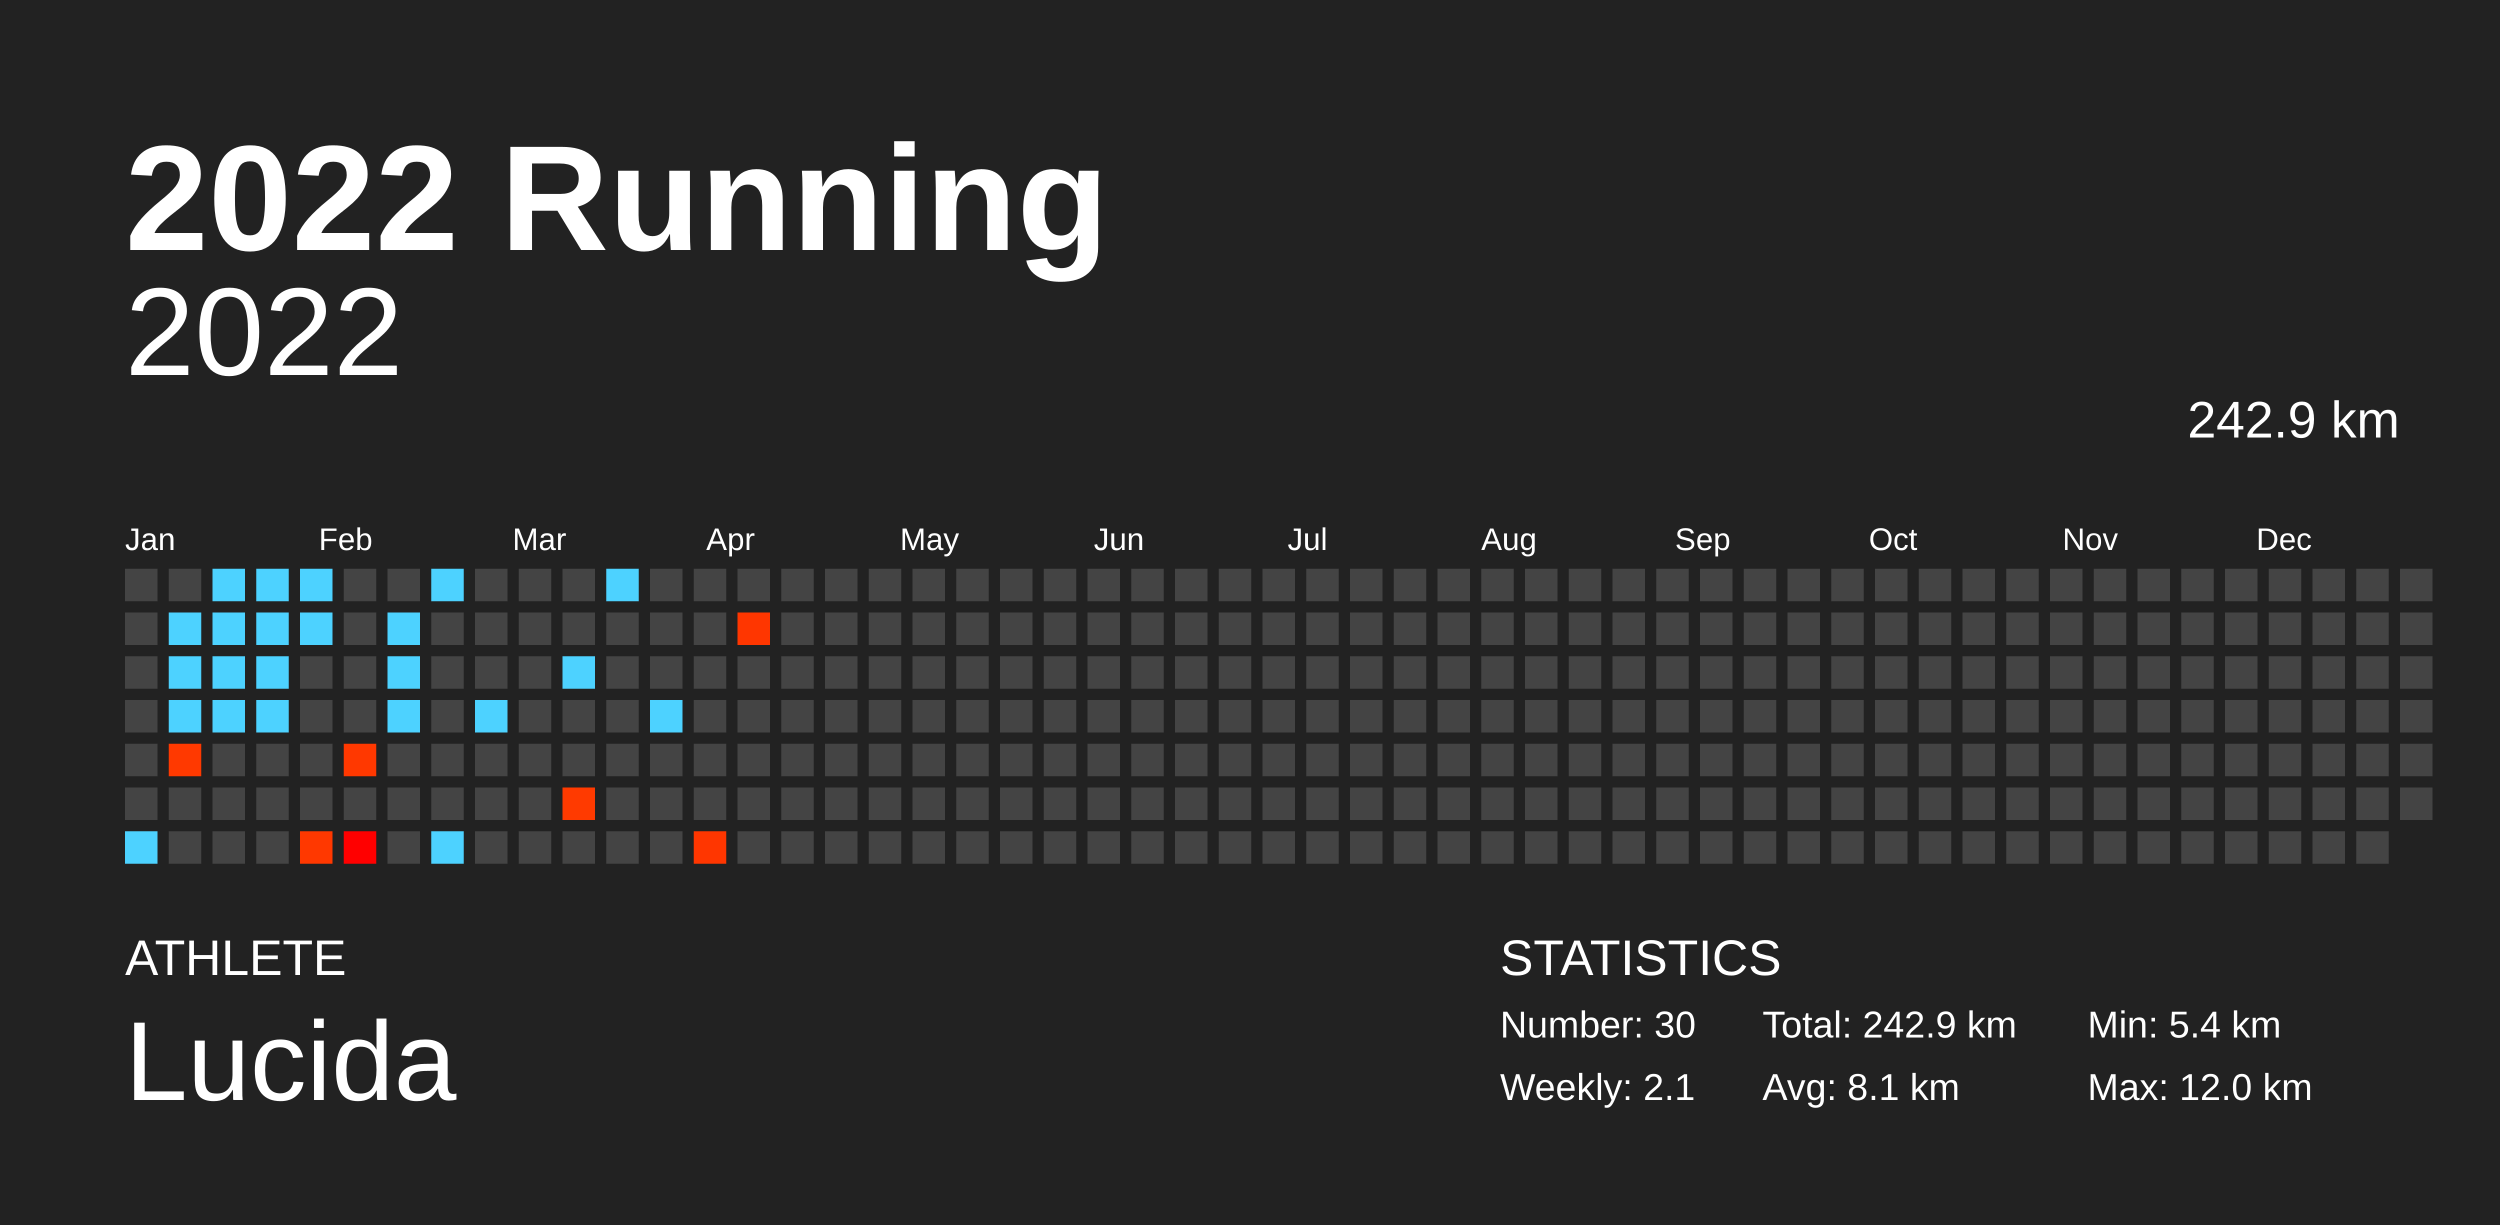
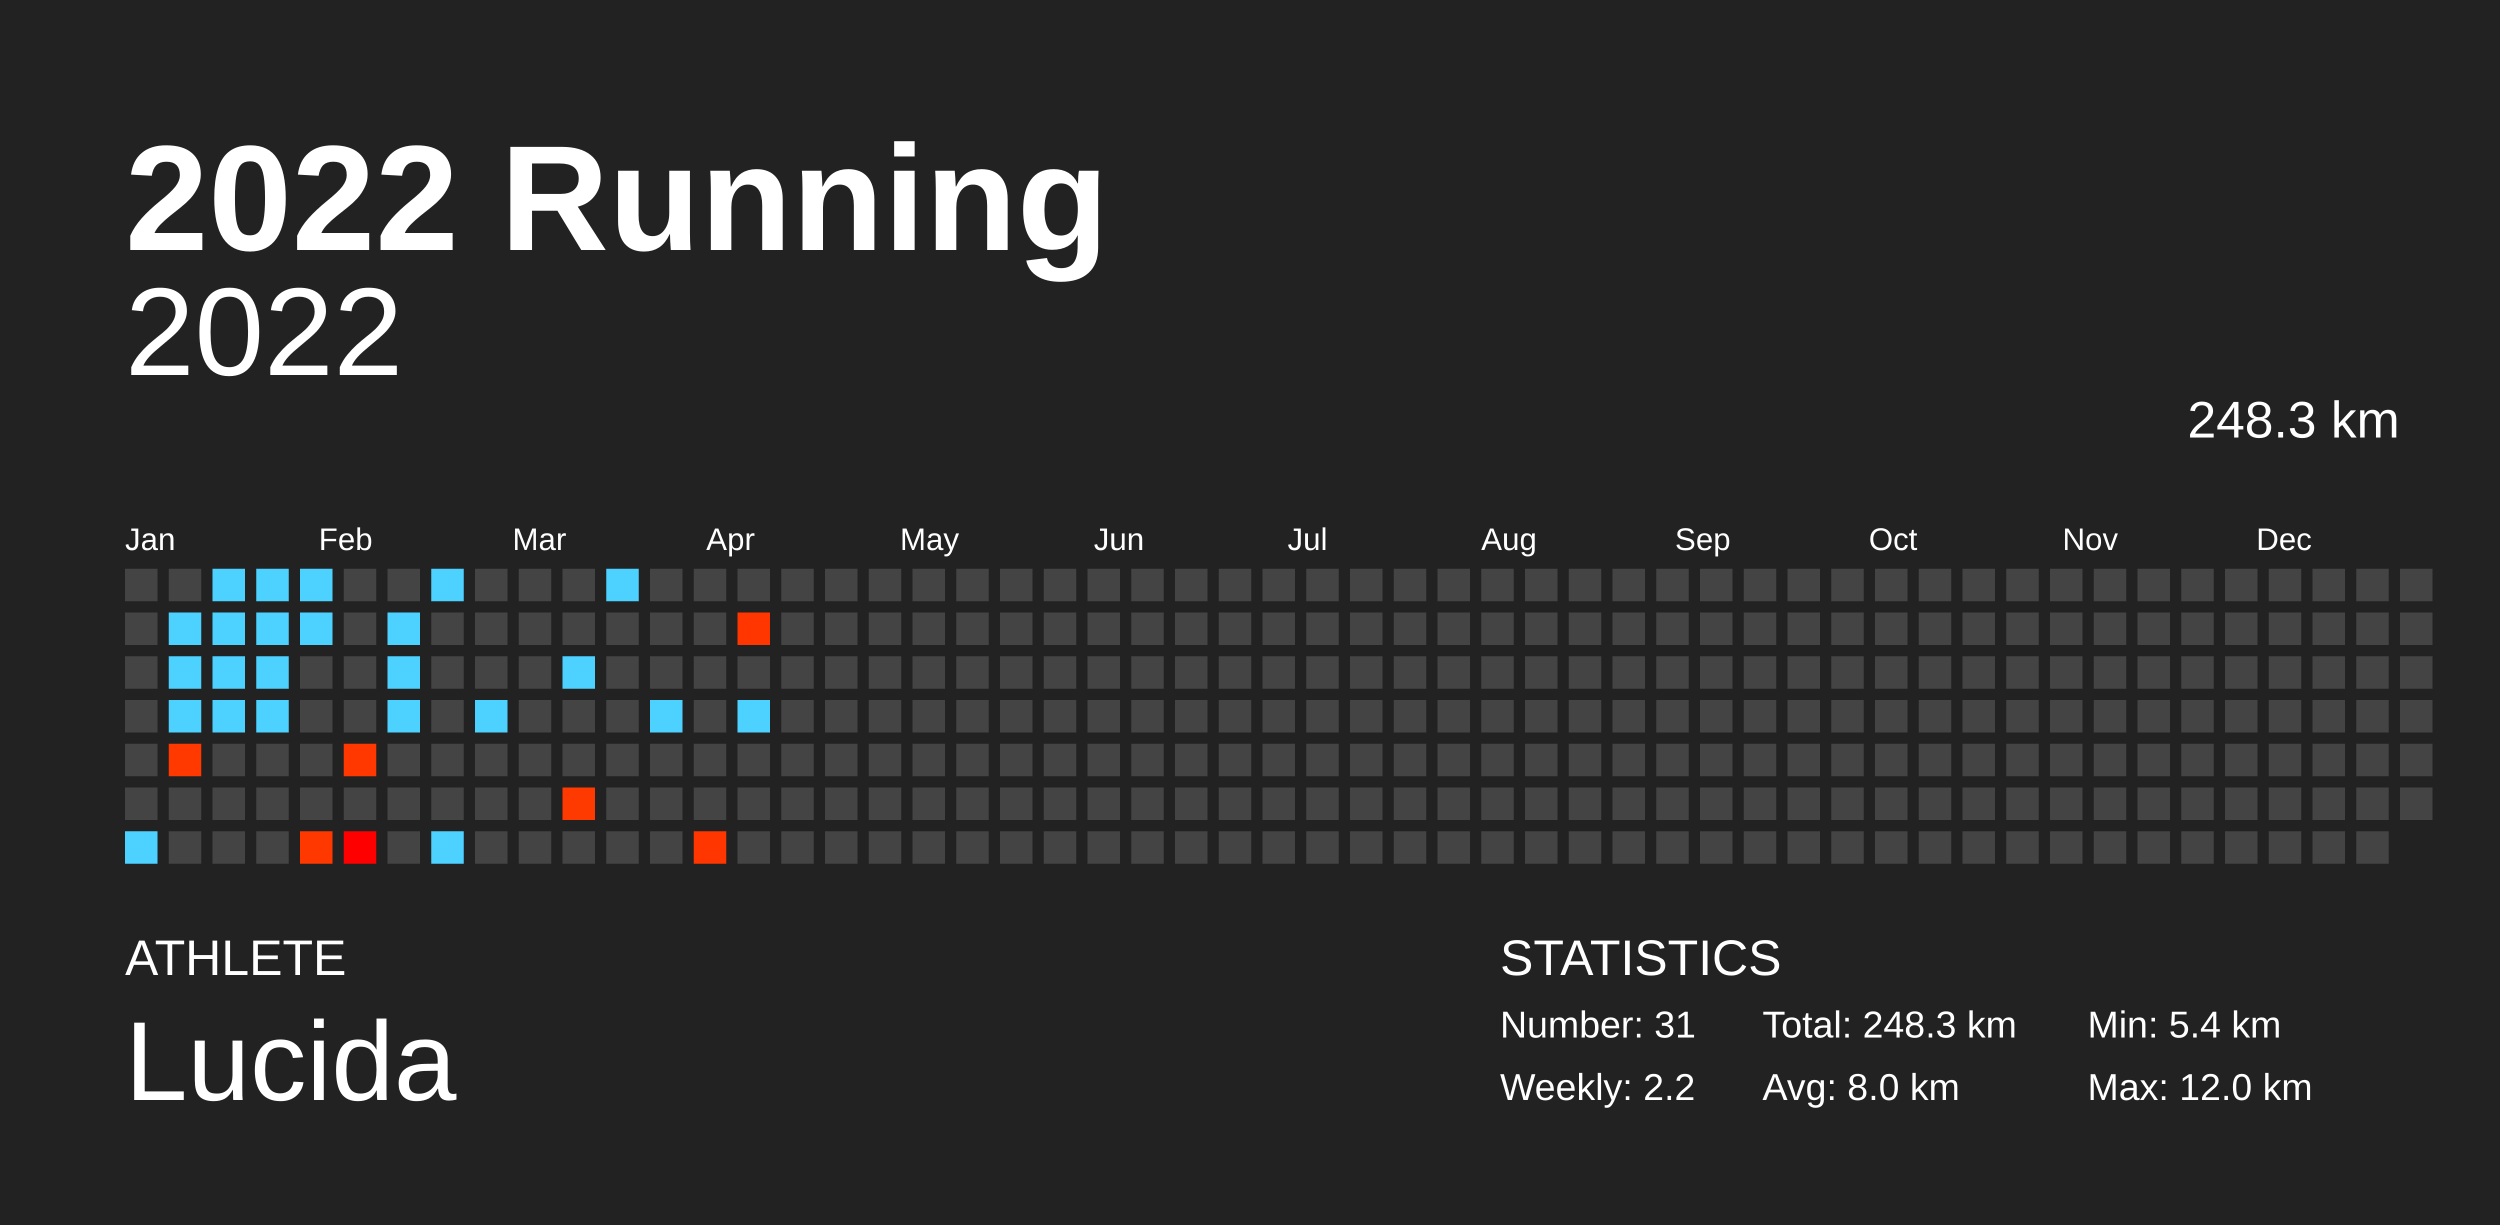
<svg xmlns="http://www.w3.org/2000/svg" baseProfile="full" height="98mm" version="1.1" viewBox="0,0,200,98" width="200mm">
  <defs />
  <rect fill="#222222" height="98" width="200" x="0" y="0" />
  <text fill="#FFFFFF" style="font-size:12px; font-family:Arial; font-weight:bold;" x="10" y="20">2022 Running</text>
  <text fill="#FFFFFF" style="font-size:4px; font-family:Arial" x="10" y="78">ATHLETE</text>
  <text fill="#FFFFFF" style="font-size:9px; font-family:Arial" x="10" y="88">Lucida</text>
  <text fill="#FFFFFF" style="font-size:4px; font-family:Arial" x="120" y="78">STATISTICS</text>
-   <text fill="#FFFFFF" style="font-size:3px; font-family:Arial" x="120" y="83">Number: 30</text>
-   <text fill="#FFFFFF" style="font-size:3px; font-family:Arial" x="120" y="88">Weekly: 2.1</text>
-   <text fill="#FFFFFF" style="font-size:3px; font-family:Arial" x="141" y="83">Total: 242.9 km</text>
-   <text fill="#FFFFFF" style="font-size:3px; font-family:Arial" x="141" y="88">Avg: 8.1 km</text>
+   <text fill="#FFFFFF" style="font-size:3px; font-family:Arial" x="120" y="83">Number: 31</text>
+   <text fill="#FFFFFF" style="font-size:3px; font-family:Arial" x="120" y="88">Weekly: 2.2</text>
+   <text fill="#FFFFFF" style="font-size:3px; font-family:Arial" x="141" y="83">Total: 248.3 km</text>
+   <text fill="#FFFFFF" style="font-size:3px; font-family:Arial" x="141" y="88">Avg: 8.0 km</text>
  <text fill="#FFFFFF" style="font-size:3px; font-family:Arial" x="167" y="83">Min: 5.4 km</text>
  <text fill="#FFFFFF" style="font-size:3px; font-family:Arial" x="167" y="88">Max: 12.0 km</text>
  <text alignment-baseline="hanging" fill="#FFFFFF" style="font-size:10.0px; font-family:Arial;" x="10" y="30">2022</text>
-   <text alignment-baseline="hanging" fill="#FFFFFF" style="font-size:4.125px; font-family:Arial;" x="175" y="35">242.9 km</text>
+   <text alignment-baseline="hanging" fill="#FFFFFF" style="font-size:4.125px; font-family:Arial;" x="175" y="35">248.3 km</text>
  <text fill="#FFFFFF" style="font-size:2.5px; font-family:Arial" x="10.0" y="44">Jan</text>
  <text fill="#FFFFFF" style="font-size:2.5px; font-family:Arial" x="25.5" y="44">Feb</text>
  <text fill="#FFFFFF" style="font-size:2.5px; font-family:Arial" x="41.0" y="44">Mar</text>
  <text fill="#FFFFFF" style="font-size:2.5px; font-family:Arial" x="56.5" y="44">Apr</text>
  <text fill="#FFFFFF" style="font-size:2.5px; font-family:Arial" x="72.0" y="44">May</text>
  <text fill="#FFFFFF" style="font-size:2.5px; font-family:Arial" x="87.5" y="44">Jun</text>
  <text fill="#FFFFFF" style="font-size:2.5px; font-family:Arial" x="103.0" y="44">Jul</text>
  <text fill="#FFFFFF" style="font-size:2.5px; font-family:Arial" x="118.5" y="44">Aug</text>
  <text fill="#FFFFFF" style="font-size:2.5px; font-family:Arial" x="134.0" y="44">Sep</text>
  <text fill="#FFFFFF" style="font-size:2.5px; font-family:Arial" x="149.5" y="44">Oct</text>
  <text fill="#FFFFFF" style="font-size:2.5px; font-family:Arial" x="165.0" y="44">Nov</text>
  <text fill="#FFFFFF" style="font-size:2.5px; font-family:Arial" x="180.5" y="44">Dec</text>
  <rect fill="#444444" height="2.6" width="2.6" x="10.0" y="45.5" />
  <rect fill="#444444" height="2.6" width="2.6" x="10.0" y="49.0" />
  <rect fill="#444444" height="2.6" width="2.6" x="10.0" y="52.5" />
  <rect fill="#444444" height="2.6" width="2.6" x="10.0" y="56.0" />
  <rect fill="#444444" height="2.6" width="2.6" x="10.0" y="59.5" />
  <rect fill="#444444" height="2.6" width="2.6" x="10.0" y="63.0" />
  <rect fill="#4dd2ff" height="2.6" width="2.6" x="10.0" y="66.5" />
  <rect fill="#444444" height="2.6" width="2.6" x="13.5" y="45.5" />
  <rect fill="#4dd2ff" height="2.6" width="2.6" x="13.5" y="49.0" />
  <rect fill="#4dd2ff" height="2.6" width="2.6" x="13.5" y="52.5" />
  <rect fill="#4dd2ff" height="2.6" width="2.6" x="13.5" y="56.0" />
  <rect fill="#ff3900" height="2.6" width="2.6" x="13.5" y="59.5" />
  <rect fill="#444444" height="2.6" width="2.6" x="13.5" y="63.0" />
  <rect fill="#444444" height="2.6" width="2.6" x="13.5" y="66.5" />
  <rect fill="#4dd2ff" height="2.6" width="2.6" x="17.0" y="45.5" />
  <rect fill="#4dd2ff" height="2.6" width="2.6" x="17.0" y="49.0" />
  <rect fill="#4dd2ff" height="2.6" width="2.6" x="17.0" y="52.5" />
  <rect fill="#4dd2ff" height="2.6" width="2.6" x="17.0" y="56.0" />
  <rect fill="#444444" height="2.6" width="2.6" x="17.0" y="59.5" />
  <rect fill="#444444" height="2.6" width="2.6" x="17.0" y="63.0" />
  <rect fill="#444444" height="2.6" width="2.6" x="17.0" y="66.5" />
  <rect fill="#4dd2ff" height="2.6" width="2.6" x="20.5" y="45.5" />
  <rect fill="#4dd2ff" height="2.6" width="2.6" x="20.5" y="49.0" />
  <rect fill="#4dd2ff" height="2.6" width="2.6" x="20.5" y="52.5" />
  <rect fill="#4dd2ff" height="2.6" width="2.6" x="20.5" y="56.0" />
  <rect fill="#444444" height="2.6" width="2.6" x="20.5" y="59.5" />
  <rect fill="#444444" height="2.6" width="2.6" x="20.5" y="63.0" />
  <rect fill="#444444" height="2.6" width="2.6" x="20.5" y="66.5" />
  <rect fill="#4dd2ff" height="2.6" width="2.6" x="24.0" y="45.5" />
  <rect fill="#4dd2ff" height="2.6" width="2.6" x="24.0" y="49.0" />
  <rect fill="#444444" height="2.6" width="2.6" x="24.0" y="52.5" />
  <rect fill="#444444" height="2.6" width="2.6" x="24.0" y="56.0" />
  <rect fill="#444444" height="2.6" width="2.6" x="24.0" y="59.5" />
  <rect fill="#444444" height="2.6" width="2.6" x="24.0" y="63.0" />
  <rect fill="#ff3800" height="2.6" width="2.6" x="24.0" y="66.5" />
  <rect fill="#444444" height="2.6" width="2.6" x="27.5" y="45.5" />
  <rect fill="#444444" height="2.6" width="2.6" x="27.5" y="49.0" />
  <rect fill="#444444" height="2.6" width="2.6" x="27.5" y="52.5" />
  <rect fill="#444444" height="2.6" width="2.6" x="27.5" y="56.0" />
  <rect fill="#ff3800" height="2.6" width="2.6" x="27.5" y="59.5" />
  <rect fill="#444444" height="2.6" width="2.6" x="27.5" y="63.0" />
  <rect fill="#ff0000" height="2.6" width="2.6" x="27.5" y="66.5" />
  <rect fill="#444444" height="2.6" width="2.6" x="31.0" y="45.5" />
  <rect fill="#4dd2ff" height="2.6" width="2.6" x="31.0" y="49.0" />
  <rect fill="#4dd2ff" height="2.6" width="2.6" x="31.0" y="52.5" />
  <rect fill="#4dd2ff" height="2.6" width="2.6" x="31.0" y="56.0" />
  <rect fill="#444444" height="2.6" width="2.6" x="31.0" y="59.5" />
  <rect fill="#444444" height="2.6" width="2.6" x="31.0" y="63.0" />
  <rect fill="#444444" height="2.6" width="2.6" x="31.0" y="66.5" />
  <rect fill="#4dd2ff" height="2.6" width="2.6" x="34.5" y="45.5" />
  <rect fill="#444444" height="2.6" width="2.6" x="34.5" y="49.0" />
  <rect fill="#444444" height="2.6" width="2.6" x="34.5" y="52.5" />
  <rect fill="#444444" height="2.6" width="2.6" x="34.5" y="56.0" />
  <rect fill="#444444" height="2.6" width="2.6" x="34.5" y="59.5" />
  <rect fill="#444444" height="2.6" width="2.6" x="34.5" y="63.0" />
  <rect fill="#4dd2ff" height="2.6" width="2.6" x="34.5" y="66.5" />
  <rect fill="#444444" height="2.6" width="2.6" x="38.0" y="45.5" />
  <rect fill="#444444" height="2.6" width="2.6" x="38.0" y="49.0" />
  <rect fill="#444444" height="2.6" width="2.6" x="38.0" y="52.5" />
  <rect fill="#4dd2ff" height="2.6" width="2.6" x="38.0" y="56.0" />
  <rect fill="#444444" height="2.6" width="2.6" x="38.0" y="59.5" />
  <rect fill="#444444" height="2.6" width="2.6" x="38.0" y="63.0" />
  <rect fill="#444444" height="2.6" width="2.6" x="38.0" y="66.5" />
  <rect fill="#444444" height="2.6" width="2.6" x="41.5" y="45.5" />
  <rect fill="#444444" height="2.6" width="2.6" x="41.5" y="49.0" />
  <rect fill="#444444" height="2.6" width="2.6" x="41.5" y="52.5" />
  <rect fill="#444444" height="2.6" width="2.6" x="41.5" y="56.0" />
  <rect fill="#444444" height="2.6" width="2.6" x="41.5" y="59.5" />
  <rect fill="#444444" height="2.6" width="2.6" x="41.5" y="63.0" />
  <rect fill="#444444" height="2.6" width="2.6" x="41.5" y="66.5" />
  <rect fill="#444444" height="2.6" width="2.6" x="45.0" y="45.5" />
  <rect fill="#444444" height="2.6" width="2.6" x="45.0" y="49.0" />
  <rect fill="#4dd2ff" height="2.6" width="2.6" x="45.0" y="52.5" />
  <rect fill="#444444" height="2.6" width="2.6" x="45.0" y="56.0" />
  <rect fill="#444444" height="2.6" width="2.6" x="45.0" y="59.5" />
  <rect fill="#ff3a00" height="2.6" width="2.6" x="45.0" y="63.0" />
  <rect fill="#444444" height="2.6" width="2.6" x="45.0" y="66.5" />
  <rect fill="#4dd2ff" height="2.6" width="2.6" x="48.5" y="45.5" />
  <rect fill="#444444" height="2.6" width="2.6" x="48.5" y="49.0" />
  <rect fill="#444444" height="2.6" width="2.6" x="48.5" y="52.5" />
  <rect fill="#444444" height="2.6" width="2.6" x="48.5" y="56.0" />
  <rect fill="#444444" height="2.6" width="2.6" x="48.5" y="59.5" />
  <rect fill="#444444" height="2.6" width="2.6" x="48.5" y="63.0" />
  <rect fill="#444444" height="2.6" width="2.6" x="48.5" y="66.5" />
  <rect fill="#444444" height="2.6" width="2.6" x="52.0" y="45.5" />
  <rect fill="#444444" height="2.6" width="2.6" x="52.0" y="49.0" />
  <rect fill="#444444" height="2.6" width="2.6" x="52.0" y="52.5" />
  <rect fill="#4dd2ff" height="2.6" width="2.6" x="52.0" y="56.0" />
  <rect fill="#444444" height="2.6" width="2.6" x="52.0" y="59.5" />
  <rect fill="#444444" height="2.6" width="2.6" x="52.0" y="63.0" />
  <rect fill="#444444" height="2.6" width="2.6" x="52.0" y="66.5" />
  <rect fill="#444444" height="2.6" width="2.6" x="55.5" y="45.5" />
  <rect fill="#444444" height="2.6" width="2.6" x="55.5" y="49.0" />
  <rect fill="#444444" height="2.6" width="2.6" x="55.5" y="52.5" />
  <rect fill="#444444" height="2.6" width="2.6" x="55.5" y="56.0" />
  <rect fill="#444444" height="2.6" width="2.6" x="55.5" y="59.5" />
  <rect fill="#444444" height="2.6" width="2.6" x="55.5" y="63.0" />
  <rect fill="#ff3600" height="2.6" width="2.6" x="55.5" y="66.5" />
  <rect fill="#444444" height="2.6" width="2.6" x="59.0" y="45.5" />
  <rect fill="#ff3600" height="2.6" width="2.6" x="59.0" y="49.0" />
  <rect fill="#444444" height="2.6" width="2.6" x="59.0" y="52.5" />
-   <rect fill="#444444" height="2.6" width="2.6" x="59.0" y="56.0" />
+   <rect fill="#4dd2ff" height="2.6" width="2.6" x="59.0" y="56.0" />
  <rect fill="#444444" height="2.6" width="2.6" x="59.0" y="59.5" />
  <rect fill="#444444" height="2.6" width="2.6" x="59.0" y="63.0" />
  <rect fill="#444444" height="2.6" width="2.6" x="59.0" y="66.5" />
  <rect fill="#444444" height="2.6" width="2.6" x="62.5" y="45.5" />
  <rect fill="#444444" height="2.6" width="2.6" x="62.5" y="49.0" />
  <rect fill="#444444" height="2.6" width="2.6" x="62.5" y="52.5" />
  <rect fill="#444444" height="2.6" width="2.6" x="62.5" y="56.0" />
  <rect fill="#444444" height="2.6" width="2.6" x="62.5" y="59.5" />
  <rect fill="#444444" height="2.6" width="2.6" x="62.5" y="63.0" />
  <rect fill="#444444" height="2.6" width="2.6" x="62.5" y="66.5" />
  <rect fill="#444444" height="2.6" width="2.6" x="66.0" y="45.5" />
  <rect fill="#444444" height="2.6" width="2.6" x="66.0" y="49.0" />
  <rect fill="#444444" height="2.6" width="2.6" x="66.0" y="52.5" />
  <rect fill="#444444" height="2.6" width="2.6" x="66.0" y="56.0" />
  <rect fill="#444444" height="2.6" width="2.6" x="66.0" y="59.5" />
  <rect fill="#444444" height="2.6" width="2.6" x="66.0" y="63.0" />
  <rect fill="#444444" height="2.6" width="2.6" x="66.0" y="66.5" />
  <rect fill="#444444" height="2.6" width="2.6" x="69.5" y="45.5" />
  <rect fill="#444444" height="2.6" width="2.6" x="69.5" y="49.0" />
  <rect fill="#444444" height="2.6" width="2.6" x="69.5" y="52.5" />
  <rect fill="#444444" height="2.6" width="2.6" x="69.5" y="56.0" />
  <rect fill="#444444" height="2.6" width="2.6" x="69.5" y="59.5" />
  <rect fill="#444444" height="2.6" width="2.6" x="69.5" y="63.0" />
  <rect fill="#444444" height="2.6" width="2.6" x="69.5" y="66.5" />
  <rect fill="#444444" height="2.6" width="2.6" x="73.0" y="45.5" />
  <rect fill="#444444" height="2.6" width="2.6" x="73.0" y="49.0" />
  <rect fill="#444444" height="2.6" width="2.6" x="73.0" y="52.5" />
  <rect fill="#444444" height="2.6" width="2.6" x="73.0" y="56.0" />
  <rect fill="#444444" height="2.6" width="2.6" x="73.0" y="59.5" />
  <rect fill="#444444" height="2.6" width="2.6" x="73.0" y="63.0" />
  <rect fill="#444444" height="2.6" width="2.6" x="73.0" y="66.5" />
  <rect fill="#444444" height="2.6" width="2.6" x="76.5" y="45.5" />
  <rect fill="#444444" height="2.6" width="2.6" x="76.5" y="49.0" />
  <rect fill="#444444" height="2.6" width="2.6" x="76.5" y="52.5" />
  <rect fill="#444444" height="2.6" width="2.6" x="76.5" y="56.0" />
  <rect fill="#444444" height="2.6" width="2.6" x="76.5" y="59.5" />
  <rect fill="#444444" height="2.6" width="2.6" x="76.5" y="63.0" />
  <rect fill="#444444" height="2.6" width="2.6" x="76.5" y="66.5" />
  <rect fill="#444444" height="2.6" width="2.6" x="80.0" y="45.5" />
  <rect fill="#444444" height="2.6" width="2.6" x="80.0" y="49.0" />
  <rect fill="#444444" height="2.6" width="2.6" x="80.0" y="52.5" />
  <rect fill="#444444" height="2.6" width="2.6" x="80.0" y="56.0" />
  <rect fill="#444444" height="2.6" width="2.6" x="80.0" y="59.5" />
  <rect fill="#444444" height="2.6" width="2.6" x="80.0" y="63.0" />
  <rect fill="#444444" height="2.6" width="2.6" x="80.0" y="66.5" />
  <rect fill="#444444" height="2.6" width="2.6" x="83.5" y="45.5" />
  <rect fill="#444444" height="2.6" width="2.6" x="83.5" y="49.0" />
  <rect fill="#444444" height="2.6" width="2.6" x="83.5" y="52.5" />
  <rect fill="#444444" height="2.6" width="2.6" x="83.5" y="56.0" />
  <rect fill="#444444" height="2.6" width="2.6" x="83.5" y="59.5" />
  <rect fill="#444444" height="2.6" width="2.6" x="83.5" y="63.0" />
  <rect fill="#444444" height="2.6" width="2.6" x="83.5" y="66.5" />
  <rect fill="#444444" height="2.6" width="2.6" x="87.0" y="45.5" />
  <rect fill="#444444" height="2.6" width="2.6" x="87.0" y="49.0" />
  <rect fill="#444444" height="2.6" width="2.6" x="87.0" y="52.5" />
  <rect fill="#444444" height="2.6" width="2.6" x="87.0" y="56.0" />
  <rect fill="#444444" height="2.6" width="2.6" x="87.0" y="59.5" />
  <rect fill="#444444" height="2.6" width="2.6" x="87.0" y="63.0" />
  <rect fill="#444444" height="2.6" width="2.6" x="87.0" y="66.5" />
  <rect fill="#444444" height="2.6" width="2.6" x="90.5" y="45.5" />
  <rect fill="#444444" height="2.6" width="2.6" x="90.5" y="49.0" />
  <rect fill="#444444" height="2.6" width="2.6" x="90.5" y="52.5" />
  <rect fill="#444444" height="2.6" width="2.6" x="90.5" y="56.0" />
  <rect fill="#444444" height="2.6" width="2.6" x="90.5" y="59.5" />
  <rect fill="#444444" height="2.6" width="2.6" x="90.5" y="63.0" />
  <rect fill="#444444" height="2.6" width="2.6" x="90.5" y="66.5" />
  <rect fill="#444444" height="2.6" width="2.6" x="94.0" y="45.5" />
  <rect fill="#444444" height="2.6" width="2.6" x="94.0" y="49.0" />
  <rect fill="#444444" height="2.6" width="2.6" x="94.0" y="52.5" />
  <rect fill="#444444" height="2.6" width="2.6" x="94.0" y="56.0" />
  <rect fill="#444444" height="2.6" width="2.6" x="94.0" y="59.5" />
  <rect fill="#444444" height="2.6" width="2.6" x="94.0" y="63.0" />
  <rect fill="#444444" height="2.6" width="2.6" x="94.0" y="66.5" />
  <rect fill="#444444" height="2.6" width="2.6" x="97.5" y="45.5" />
  <rect fill="#444444" height="2.6" width="2.6" x="97.5" y="49.0" />
  <rect fill="#444444" height="2.6" width="2.6" x="97.5" y="52.5" />
  <rect fill="#444444" height="2.6" width="2.6" x="97.5" y="56.0" />
  <rect fill="#444444" height="2.6" width="2.6" x="97.5" y="59.5" />
  <rect fill="#444444" height="2.6" width="2.6" x="97.5" y="63.0" />
  <rect fill="#444444" height="2.6" width="2.6" x="97.5" y="66.5" />
  <rect fill="#444444" height="2.6" width="2.6" x="101.0" y="45.5" />
  <rect fill="#444444" height="2.6" width="2.6" x="101.0" y="49.0" />
  <rect fill="#444444" height="2.6" width="2.6" x="101.0" y="52.5" />
  <rect fill="#444444" height="2.6" width="2.6" x="101.0" y="56.0" />
  <rect fill="#444444" height="2.6" width="2.6" x="101.0" y="59.5" />
  <rect fill="#444444" height="2.6" width="2.6" x="101.0" y="63.0" />
  <rect fill="#444444" height="2.6" width="2.6" x="101.0" y="66.5" />
  <rect fill="#444444" height="2.6" width="2.6" x="104.5" y="45.5" />
  <rect fill="#444444" height="2.6" width="2.6" x="104.5" y="49.0" />
  <rect fill="#444444" height="2.6" width="2.6" x="104.5" y="52.5" />
  <rect fill="#444444" height="2.6" width="2.6" x="104.5" y="56.0" />
  <rect fill="#444444" height="2.6" width="2.6" x="104.5" y="59.5" />
  <rect fill="#444444" height="2.6" width="2.6" x="104.5" y="63.0" />
  <rect fill="#444444" height="2.6" width="2.6" x="104.5" y="66.5" />
  <rect fill="#444444" height="2.6" width="2.6" x="108.0" y="45.5" />
  <rect fill="#444444" height="2.6" width="2.6" x="108.0" y="49.0" />
  <rect fill="#444444" height="2.6" width="2.6" x="108.0" y="52.5" />
  <rect fill="#444444" height="2.6" width="2.6" x="108.0" y="56.0" />
  <rect fill="#444444" height="2.6" width="2.6" x="108.0" y="59.5" />
  <rect fill="#444444" height="2.6" width="2.6" x="108.0" y="63.0" />
  <rect fill="#444444" height="2.6" width="2.6" x="108.0" y="66.5" />
  <rect fill="#444444" height="2.6" width="2.6" x="111.5" y="45.5" />
  <rect fill="#444444" height="2.6" width="2.6" x="111.5" y="49.0" />
  <rect fill="#444444" height="2.6" width="2.6" x="111.5" y="52.5" />
  <rect fill="#444444" height="2.6" width="2.6" x="111.5" y="56.0" />
  <rect fill="#444444" height="2.6" width="2.6" x="111.5" y="59.5" />
  <rect fill="#444444" height="2.6" width="2.6" x="111.5" y="63.0" />
  <rect fill="#444444" height="2.6" width="2.6" x="111.5" y="66.5" />
  <rect fill="#444444" height="2.6" width="2.6" x="115.0" y="45.5" />
  <rect fill="#444444" height="2.6" width="2.6" x="115.0" y="49.0" />
  <rect fill="#444444" height="2.6" width="2.6" x="115.0" y="52.5" />
  <rect fill="#444444" height="2.6" width="2.6" x="115.0" y="56.0" />
  <rect fill="#444444" height="2.6" width="2.6" x="115.0" y="59.5" />
  <rect fill="#444444" height="2.6" width="2.6" x="115.0" y="63.0" />
  <rect fill="#444444" height="2.6" width="2.6" x="115.0" y="66.5" />
  <rect fill="#444444" height="2.6" width="2.6" x="118.5" y="45.5" />
  <rect fill="#444444" height="2.6" width="2.6" x="118.5" y="49.0" />
  <rect fill="#444444" height="2.6" width="2.6" x="118.5" y="52.5" />
  <rect fill="#444444" height="2.6" width="2.6" x="118.5" y="56.0" />
  <rect fill="#444444" height="2.6" width="2.6" x="118.5" y="59.5" />
  <rect fill="#444444" height="2.6" width="2.6" x="118.5" y="63.0" />
  <rect fill="#444444" height="2.6" width="2.6" x="118.5" y="66.5" />
  <rect fill="#444444" height="2.6" width="2.6" x="122.0" y="45.5" />
  <rect fill="#444444" height="2.6" width="2.6" x="122.0" y="49.0" />
  <rect fill="#444444" height="2.6" width="2.6" x="122.0" y="52.5" />
  <rect fill="#444444" height="2.6" width="2.6" x="122.0" y="56.0" />
  <rect fill="#444444" height="2.6" width="2.6" x="122.0" y="59.5" />
  <rect fill="#444444" height="2.6" width="2.6" x="122.0" y="63.0" />
  <rect fill="#444444" height="2.6" width="2.6" x="122.0" y="66.5" />
  <rect fill="#444444" height="2.6" width="2.6" x="125.5" y="45.5" />
  <rect fill="#444444" height="2.6" width="2.6" x="125.5" y="49.0" />
  <rect fill="#444444" height="2.6" width="2.6" x="125.5" y="52.5" />
  <rect fill="#444444" height="2.6" width="2.6" x="125.5" y="56.0" />
  <rect fill="#444444" height="2.6" width="2.6" x="125.5" y="59.5" />
  <rect fill="#444444" height="2.6" width="2.6" x="125.5" y="63.0" />
  <rect fill="#444444" height="2.6" width="2.6" x="125.5" y="66.5" />
  <rect fill="#444444" height="2.6" width="2.6" x="129.0" y="45.5" />
  <rect fill="#444444" height="2.6" width="2.6" x="129.0" y="49.0" />
  <rect fill="#444444" height="2.6" width="2.6" x="129.0" y="52.5" />
  <rect fill="#444444" height="2.6" width="2.6" x="129.0" y="56.0" />
  <rect fill="#444444" height="2.6" width="2.6" x="129.0" y="59.5" />
  <rect fill="#444444" height="2.6" width="2.6" x="129.0" y="63.0" />
  <rect fill="#444444" height="2.6" width="2.6" x="129.0" y="66.5" />
  <rect fill="#444444" height="2.6" width="2.6" x="132.5" y="45.5" />
  <rect fill="#444444" height="2.6" width="2.6" x="132.5" y="49.0" />
  <rect fill="#444444" height="2.6" width="2.6" x="132.5" y="52.5" />
  <rect fill="#444444" height="2.6" width="2.6" x="132.5" y="56.0" />
  <rect fill="#444444" height="2.6" width="2.6" x="132.5" y="59.5" />
  <rect fill="#444444" height="2.6" width="2.6" x="132.5" y="63.0" />
  <rect fill="#444444" height="2.6" width="2.6" x="132.5" y="66.5" />
  <rect fill="#444444" height="2.6" width="2.6" x="136.0" y="45.5" />
  <rect fill="#444444" height="2.6" width="2.6" x="136.0" y="49.0" />
  <rect fill="#444444" height="2.6" width="2.6" x="136.0" y="52.5" />
  <rect fill="#444444" height="2.6" width="2.6" x="136.0" y="56.0" />
  <rect fill="#444444" height="2.6" width="2.6" x="136.0" y="59.5" />
  <rect fill="#444444" height="2.6" width="2.6" x="136.0" y="63.0" />
  <rect fill="#444444" height="2.6" width="2.6" x="136.0" y="66.5" />
  <rect fill="#444444" height="2.6" width="2.6" x="139.5" y="45.5" />
  <rect fill="#444444" height="2.6" width="2.6" x="139.5" y="49.0" />
  <rect fill="#444444" height="2.6" width="2.6" x="139.5" y="52.5" />
  <rect fill="#444444" height="2.6" width="2.6" x="139.5" y="56.0" />
  <rect fill="#444444" height="2.6" width="2.6" x="139.5" y="59.5" />
  <rect fill="#444444" height="2.6" width="2.6" x="139.5" y="63.0" />
  <rect fill="#444444" height="2.6" width="2.6" x="139.5" y="66.5" />
  <rect fill="#444444" height="2.6" width="2.6" x="143.0" y="45.5" />
  <rect fill="#444444" height="2.6" width="2.6" x="143.0" y="49.0" />
  <rect fill="#444444" height="2.6" width="2.6" x="143.0" y="52.5" />
  <rect fill="#444444" height="2.6" width="2.6" x="143.0" y="56.0" />
  <rect fill="#444444" height="2.6" width="2.6" x="143.0" y="59.5" />
  <rect fill="#444444" height="2.6" width="2.6" x="143.0" y="63.0" />
  <rect fill="#444444" height="2.6" width="2.6" x="143.0" y="66.5" />
  <rect fill="#444444" height="2.6" width="2.6" x="146.5" y="45.5" />
  <rect fill="#444444" height="2.6" width="2.6" x="146.5" y="49.0" />
  <rect fill="#444444" height="2.6" width="2.6" x="146.5" y="52.5" />
  <rect fill="#444444" height="2.6" width="2.6" x="146.5" y="56.0" />
  <rect fill="#444444" height="2.6" width="2.6" x="146.5" y="59.5" />
  <rect fill="#444444" height="2.6" width="2.6" x="146.5" y="63.0" />
  <rect fill="#444444" height="2.6" width="2.6" x="146.5" y="66.5" />
  <rect fill="#444444" height="2.6" width="2.6" x="150.0" y="45.5" />
  <rect fill="#444444" height="2.6" width="2.6" x="150.0" y="49.0" />
  <rect fill="#444444" height="2.6" width="2.6" x="150.0" y="52.5" />
  <rect fill="#444444" height="2.6" width="2.6" x="150.0" y="56.0" />
  <rect fill="#444444" height="2.6" width="2.6" x="150.0" y="59.5" />
  <rect fill="#444444" height="2.6" width="2.6" x="150.0" y="63.0" />
  <rect fill="#444444" height="2.6" width="2.6" x="150.0" y="66.5" />
  <rect fill="#444444" height="2.6" width="2.6" x="153.5" y="45.5" />
  <rect fill="#444444" height="2.6" width="2.6" x="153.5" y="49.0" />
  <rect fill="#444444" height="2.6" width="2.6" x="153.5" y="52.5" />
  <rect fill="#444444" height="2.6" width="2.6" x="153.5" y="56.0" />
  <rect fill="#444444" height="2.6" width="2.6" x="153.5" y="59.5" />
  <rect fill="#444444" height="2.6" width="2.6" x="153.5" y="63.0" />
  <rect fill="#444444" height="2.6" width="2.6" x="153.5" y="66.5" />
  <rect fill="#444444" height="2.6" width="2.6" x="157.0" y="45.5" />
  <rect fill="#444444" height="2.6" width="2.6" x="157.0" y="49.0" />
  <rect fill="#444444" height="2.6" width="2.6" x="157.0" y="52.5" />
  <rect fill="#444444" height="2.6" width="2.6" x="157.0" y="56.0" />
  <rect fill="#444444" height="2.6" width="2.6" x="157.0" y="59.5" />
  <rect fill="#444444" height="2.6" width="2.6" x="157.0" y="63.0" />
  <rect fill="#444444" height="2.6" width="2.6" x="157.0" y="66.5" />
  <rect fill="#444444" height="2.6" width="2.6" x="160.5" y="45.5" />
  <rect fill="#444444" height="2.6" width="2.6" x="160.5" y="49.0" />
  <rect fill="#444444" height="2.6" width="2.6" x="160.5" y="52.5" />
  <rect fill="#444444" height="2.6" width="2.6" x="160.5" y="56.0" />
  <rect fill="#444444" height="2.6" width="2.6" x="160.5" y="59.5" />
  <rect fill="#444444" height="2.6" width="2.6" x="160.5" y="63.0" />
  <rect fill="#444444" height="2.6" width="2.6" x="160.5" y="66.5" />
  <rect fill="#444444" height="2.6" width="2.6" x="164.0" y="45.5" />
  <rect fill="#444444" height="2.6" width="2.6" x="164.0" y="49.0" />
  <rect fill="#444444" height="2.6" width="2.6" x="164.0" y="52.5" />
  <rect fill="#444444" height="2.6" width="2.6" x="164.0" y="56.0" />
  <rect fill="#444444" height="2.6" width="2.6" x="164.0" y="59.5" />
  <rect fill="#444444" height="2.6" width="2.6" x="164.0" y="63.0" />
  <rect fill="#444444" height="2.6" width="2.6" x="164.0" y="66.5" />
  <rect fill="#444444" height="2.6" width="2.6" x="167.5" y="45.5" />
  <rect fill="#444444" height="2.6" width="2.6" x="167.5" y="49.0" />
  <rect fill="#444444" height="2.6" width="2.6" x="167.5" y="52.5" />
  <rect fill="#444444" height="2.6" width="2.6" x="167.5" y="56.0" />
  <rect fill="#444444" height="2.6" width="2.6" x="167.5" y="59.5" />
  <rect fill="#444444" height="2.6" width="2.6" x="167.5" y="63.0" />
  <rect fill="#444444" height="2.6" width="2.6" x="167.5" y="66.5" />
  <rect fill="#444444" height="2.6" width="2.6" x="171.0" y="45.5" />
  <rect fill="#444444" height="2.6" width="2.6" x="171.0" y="49.0" />
  <rect fill="#444444" height="2.6" width="2.6" x="171.0" y="52.5" />
  <rect fill="#444444" height="2.6" width="2.6" x="171.0" y="56.0" />
  <rect fill="#444444" height="2.6" width="2.6" x="171.0" y="59.5" />
  <rect fill="#444444" height="2.6" width="2.6" x="171.0" y="63.0" />
  <rect fill="#444444" height="2.6" width="2.6" x="171.0" y="66.5" />
  <rect fill="#444444" height="2.6" width="2.6" x="174.5" y="45.5" />
  <rect fill="#444444" height="2.6" width="2.6" x="174.5" y="49.0" />
  <rect fill="#444444" height="2.6" width="2.6" x="174.5" y="52.5" />
  <rect fill="#444444" height="2.6" width="2.6" x="174.5" y="56.0" />
  <rect fill="#444444" height="2.6" width="2.6" x="174.5" y="59.5" />
  <rect fill="#444444" height="2.6" width="2.6" x="174.5" y="63.0" />
  <rect fill="#444444" height="2.6" width="2.6" x="174.5" y="66.5" />
  <rect fill="#444444" height="2.6" width="2.6" x="178.0" y="45.5" />
  <rect fill="#444444" height="2.6" width="2.6" x="178.0" y="49.0" />
  <rect fill="#444444" height="2.6" width="2.6" x="178.0" y="52.5" />
  <rect fill="#444444" height="2.6" width="2.6" x="178.0" y="56.0" />
  <rect fill="#444444" height="2.6" width="2.6" x="178.0" y="59.5" />
  <rect fill="#444444" height="2.6" width="2.6" x="178.0" y="63.0" />
  <rect fill="#444444" height="2.6" width="2.6" x="178.0" y="66.5" />
  <rect fill="#444444" height="2.6" width="2.6" x="181.5" y="45.5" />
  <rect fill="#444444" height="2.6" width="2.6" x="181.5" y="49.0" />
  <rect fill="#444444" height="2.6" width="2.6" x="181.5" y="52.5" />
  <rect fill="#444444" height="2.6" width="2.6" x="181.5" y="56.0" />
  <rect fill="#444444" height="2.6" width="2.6" x="181.5" y="59.5" />
  <rect fill="#444444" height="2.6" width="2.6" x="181.5" y="63.0" />
  <rect fill="#444444" height="2.6" width="2.6" x="181.5" y="66.5" />
  <rect fill="#444444" height="2.6" width="2.6" x="185.0" y="45.5" />
  <rect fill="#444444" height="2.6" width="2.6" x="185.0" y="49.0" />
  <rect fill="#444444" height="2.6" width="2.6" x="185.0" y="52.5" />
  <rect fill="#444444" height="2.6" width="2.6" x="185.0" y="56.0" />
  <rect fill="#444444" height="2.6" width="2.6" x="185.0" y="59.5" />
  <rect fill="#444444" height="2.6" width="2.6" x="185.0" y="63.0" />
  <rect fill="#444444" height="2.6" width="2.6" x="185.0" y="66.5" />
  <rect fill="#444444" height="2.6" width="2.6" x="188.5" y="45.5" />
  <rect fill="#444444" height="2.6" width="2.6" x="188.5" y="49.0" />
  <rect fill="#444444" height="2.6" width="2.6" x="188.5" y="52.5" />
  <rect fill="#444444" height="2.6" width="2.6" x="188.5" y="56.0" />
  <rect fill="#444444" height="2.6" width="2.6" x="188.5" y="59.5" />
  <rect fill="#444444" height="2.6" width="2.6" x="188.5" y="63.0" />
  <rect fill="#444444" height="2.6" width="2.6" x="188.5" y="66.5" />
  <rect fill="#444444" height="2.6" width="2.6" x="192.0" y="45.5" />
  <rect fill="#444444" height="2.6" width="2.6" x="192.0" y="49.0" />
  <rect fill="#444444" height="2.6" width="2.6" x="192.0" y="52.5" />
  <rect fill="#444444" height="2.6" width="2.6" x="192.0" y="56.0" />
  <rect fill="#444444" height="2.6" width="2.6" x="192.0" y="59.5" />
  <rect fill="#444444" height="2.6" width="2.6" x="192.0" y="63.0" />
</svg>
